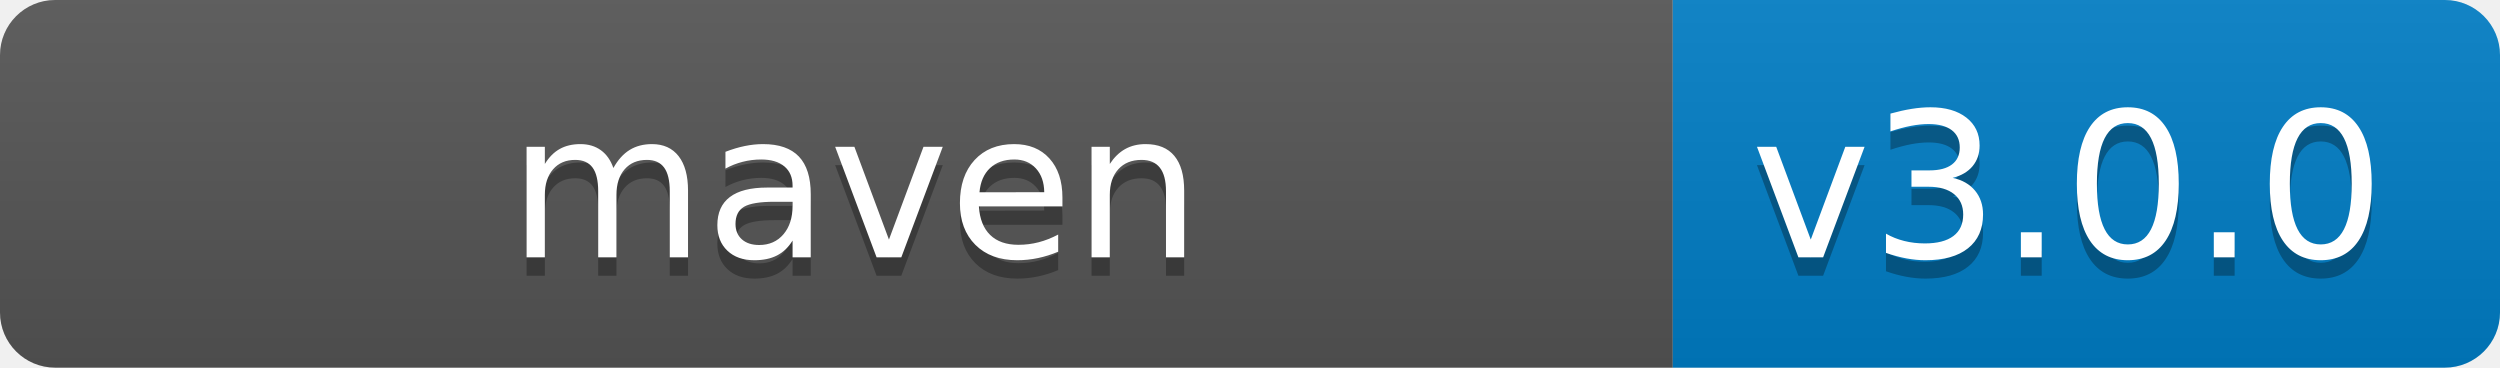
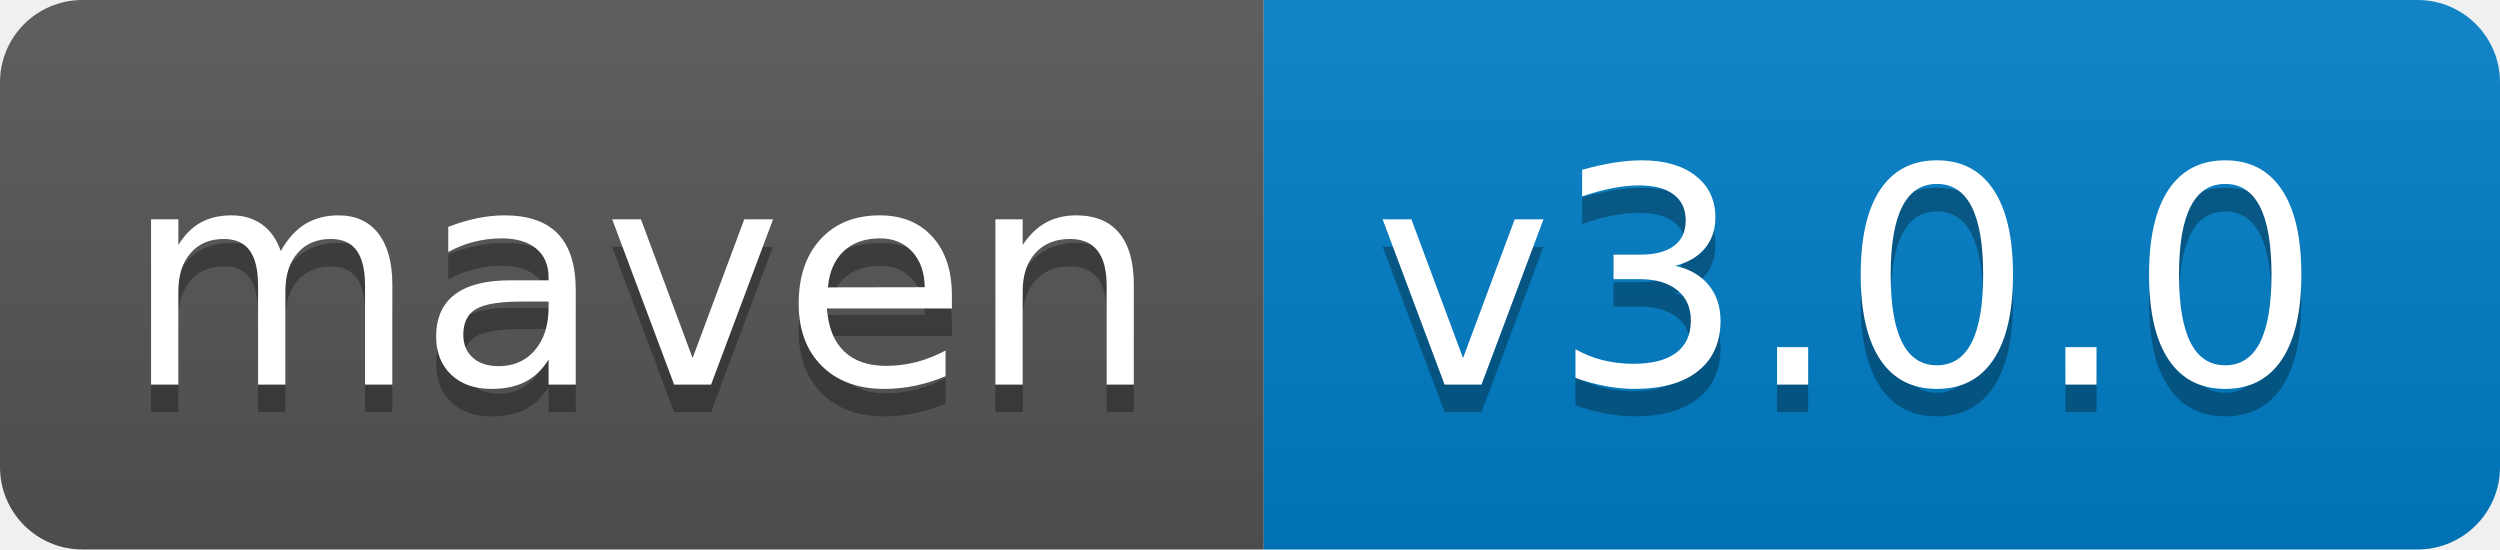
- <svg xmlns="http://www.w3.org/2000/svg" width="136" height="20">
+ <svg xmlns="http://www.w3.org/2000/svg" width="91" height="20">
  <linearGradient id="s" x2="0" y2="100%">
    <stop offset="0" stop-color="#bbb" stop-opacity=".1" />
    <stop offset="1" stop-opacity=".1" />
  </linearGradient>
  <clipPath id="r">
-     <rect width="136" height="20" rx="3" fill="#fff" />
+     <rect width="91" height="20" rx="3" fill="#fff" />
  </clipPath>
  <g clip-path="url(#r)">
-     <rect width="91" height="20" fill="#555" />
-     <rect x="91" width="45" height="20" fill="#007ec6" />
-     <rect width="136" height="20" fill="url(#s)" />
+     <rect width="46" height="20" fill="#555" />
+     <rect x="46" width="45" height="20" fill="#007ec6" />
+     <rect width="91" height="20" fill="url(#s)" />
  </g>
-   <g fill="#fff" text-anchor="middle" font-family="Verdana,Geneva,DejaVu Sans,sans-serif" text-rendering="geometricPrecision" font-size="110">
-     <text x="465" y="150" fill="#010101" fill-opacity=".3" transform="scale(.1)" textLength="810">maven</text>
-     <text x="465" y="140" transform="scale(.1)" textLength="810">maven</text>
-     <text x="1125" y="150" fill="#010101" fill-opacity=".3" transform="scale(.1)" textLength="350">v3.0.0</text>
-     <text x="1125" y="140" transform="scale(.1)" textLength="350">v3.0.0</text>
+   <g fill="#fff" font-family="Verdana,Geneva,DejaVu Sans,sans-serif" text-rendering="geometricPrecision" font-size="110">
+     <text x="45" y="150" fill="#010101" fill-opacity=".3" transform="scale(.1)" textLength="360">maven</text>
+     <text x="45" y="140" transform="scale(.1)" textLength="360">maven</text>
+     <text x="500" y="150" fill="#010101" fill-opacity=".3" transform="scale(.1)" textLength="350">v3.0.0</text>
+     <text x="500" y="140" transform="scale(.1)" textLength="350">v3.0.0</text>
  </g>
</svg>
